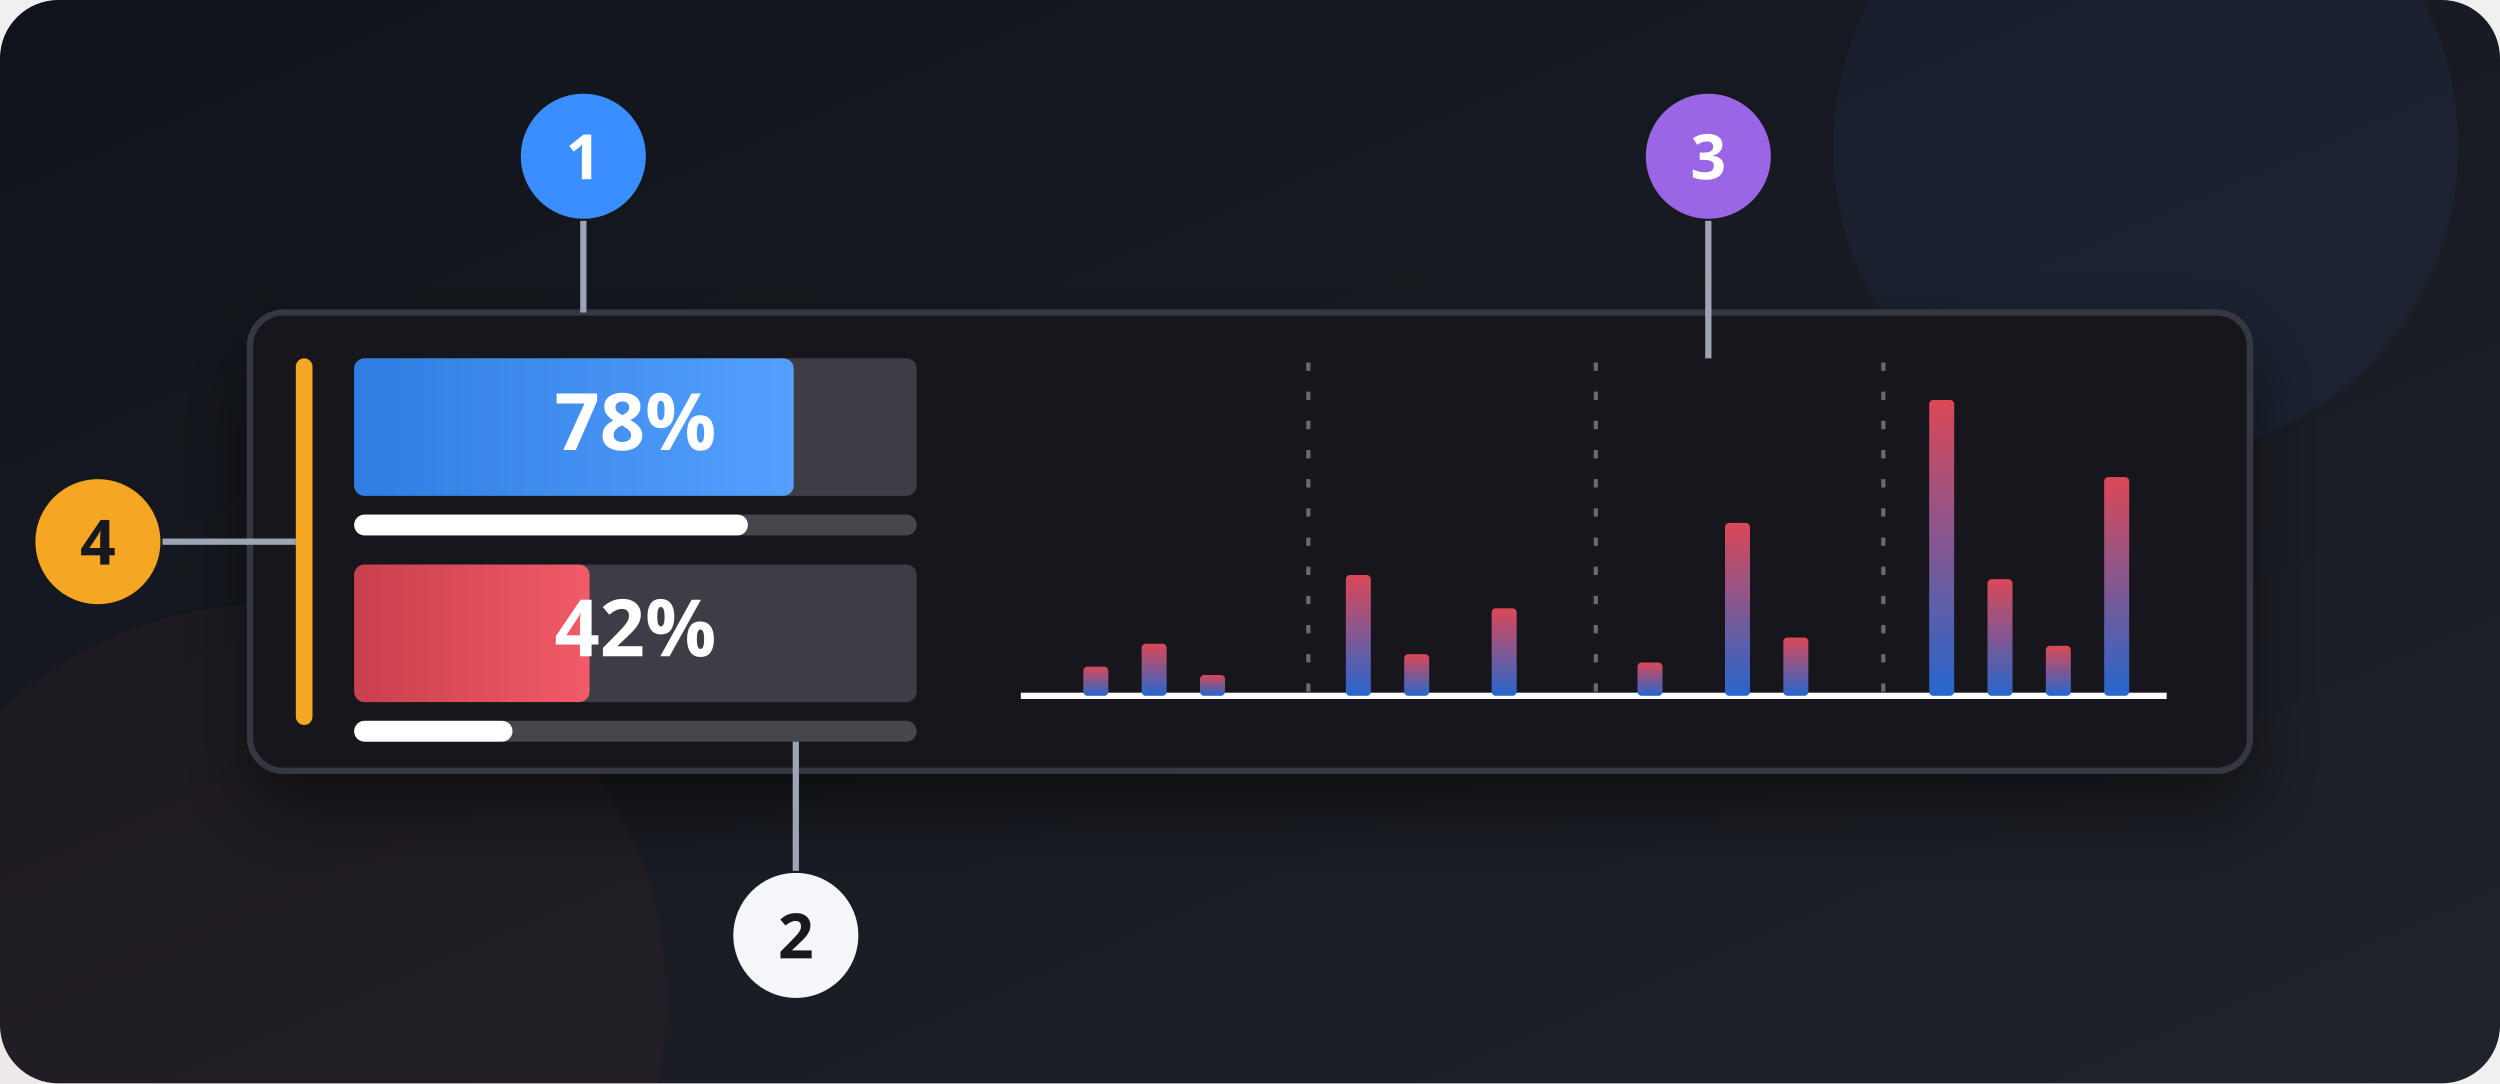
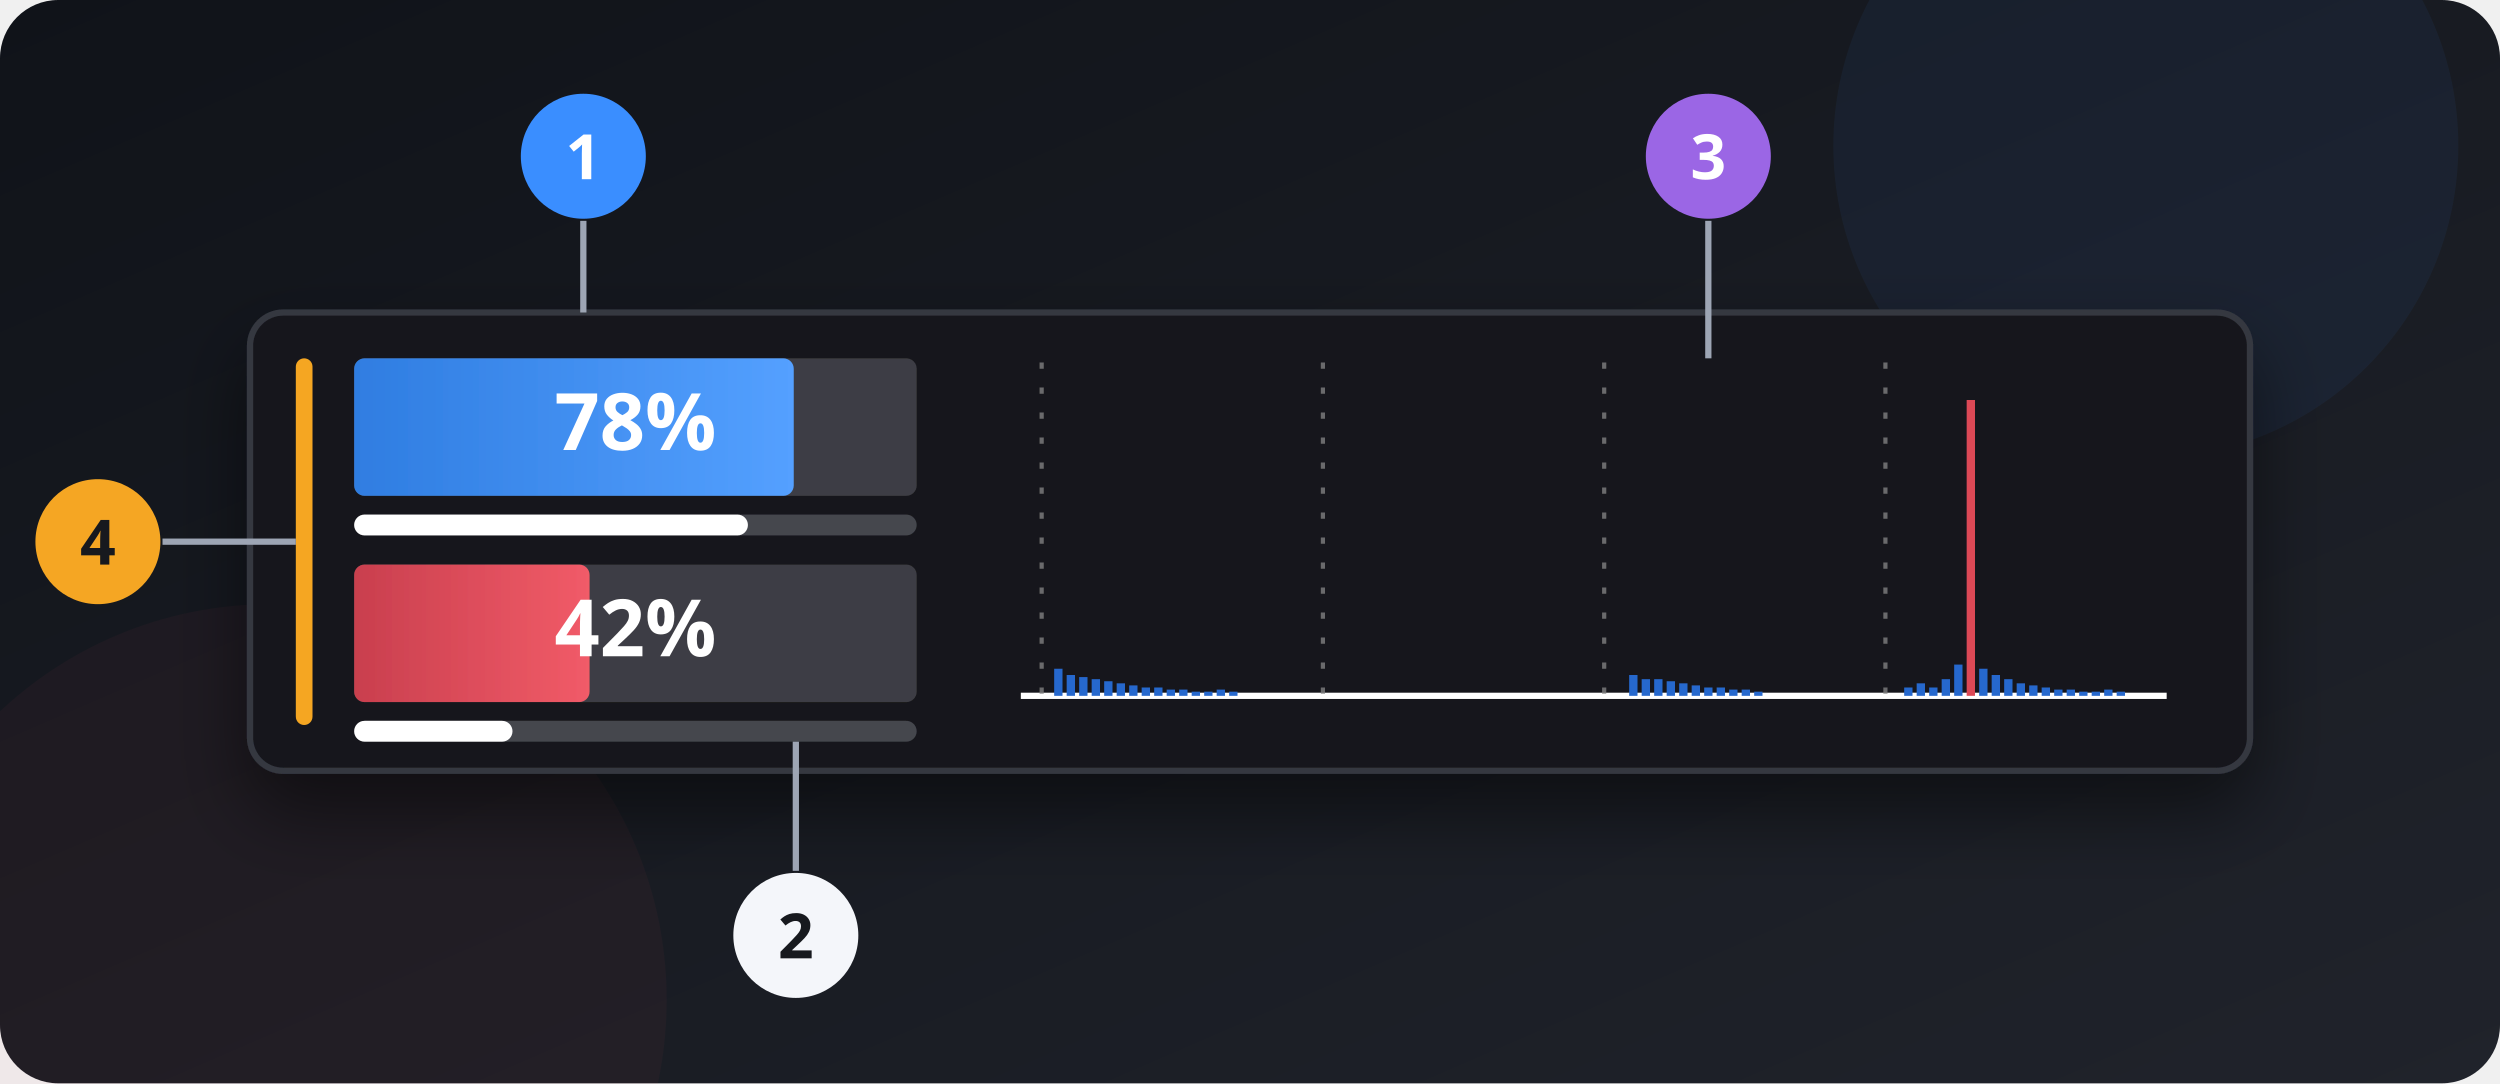
<svg xmlns="http://www.w3.org/2000/svg" width="1200" height="520" viewBox="0 0 1200 520" role="img" aria-labelledby="title description">
  <defs>
    <linearGradient id="background" x1="0" y1="0" x2="1" y2="1">
      <stop offset="0" stop-color="#101319" />
      <stop offset="1" stop-color="#20232B" />
    </linearGradient>
    <linearGradient id="blue" x1="0" y1="0" x2="1" y2="0">
      <stop offset="0" stop-color="#2F7DE1" />
      <stop offset="1" stop-color="#54A0FF" />
    </linearGradient>
    <linearGradient id="red" x1="0" y1="0" x2="1" y2="0">
      <stop offset="0" stop-color="#C93F4E" />
      <stop offset="1" stop-color="#F15B68" />
-     </linearGradient>
-     <linearGradient id="token" x1="0" y1="1" x2="0" y2="0">
-       <stop offset="0" stop-color="#2667CD" />
-       <stop offset="1" stop-color="#DC4856" />
    </linearGradient>
    <filter id="shadow" x="-20%" y="-30%" width="140%" height="170%">
      <feDropShadow dx="0" dy="18" stdDeviation="18" flood-color="#000000" flood-opacity="0.5" />
    </filter>
  </defs>
  <rect width="1200" height="520" rx="28" fill="url(#background)" />
  <circle cx="1030" cy="70" r="150" fill="#3A8EFF" opacity="0.06" />
  <circle cx="130" cy="480" r="190" fill="#DC4856" opacity="0.05" />
  <g filter="url(#shadow)">
    <rect x="120" y="150" width="960" height="220" rx="16" fill="#18181C" stroke="#343741" stroke-width="3" />
    <rect x="142" y="172" width="8" height="176" rx="4" fill="#F5A623" />
    <rect x="170" y="172" width="270" height="66" rx="5" fill="#3E3E44" />
    <rect x="170" y="172" width="211" height="66" rx="5" fill="url(#blue)" />
    <text x="305" y="216" fill="#FFFFFF" font-family="Segoe UI, sans-serif" font-size="38" font-weight="700" text-anchor="middle">78%</text>
    <rect x="170" y="247" width="270" height="10" rx="5" fill="#44464E" />
    <rect x="170" y="247" width="189" height="10" rx="5" fill="#FFFFFF" />
    <rect x="170" y="271" width="270" height="66" rx="5" fill="#3E3E44" />
    <rect x="170" y="271" width="113" height="66" rx="5" fill="url(#red)" />
    <text x="305" y="315" fill="#FFFFFF" font-family="Segoe UI, sans-serif" font-size="38" font-weight="700" text-anchor="middle">42%</text>
    <rect x="170" y="346" width="270" height="10" rx="5" fill="#44464E" />
    <rect x="170" y="346" width="76" height="10" rx="5" fill="#FFFFFF" />
    <line x1="490" y1="334" x2="1040" y2="334" stroke="#FFFFFF" stroke-width="3" />
-     <g stroke="#808080" stroke-width="2" stroke-dasharray="4 10" opacity="0.8">
-       <line x1="628" y1="174" x2="628" y2="334" />
-       <line x1="766" y1="174" x2="766" y2="334" />
-       <line x1="904" y1="174" x2="904" y2="334" />
+     <g stroke="#808080" stroke-width="2" stroke-dasharray="3 9" opacity="0.8">
+       <line x1="500" y1="174" x2="500" y2="334" />
+       <line x1="635" y1="174" x2="635" y2="334" />
+       <line x1="770" y1="174" x2="770" y2="334" />
+       <line x1="905" y1="174" x2="905" y2="334" />
    </g>
-     <g fill="url(#token)">
-       <rect x="520" y="320" width="12" height="14" rx="2" />
-       <rect x="548" y="309" width="12" height="25" rx="2" />
-       <rect x="576" y="324" width="12" height="10" rx="2" />
-       <rect x="646" y="276" width="12" height="58" rx="2" />
-       <rect x="674" y="314" width="12" height="20" rx="2" />
-       <rect x="716" y="292" width="12" height="42" rx="2" />
-       <rect x="786" y="318" width="12" height="16" rx="2" />
-       <rect x="828" y="251" width="12" height="83" rx="2" />
-       <rect x="856" y="306" width="12" height="28" rx="2" />
-       <rect x="926" y="192" width="12" height="142" rx="2" />
-       <rect x="954" y="278" width="12" height="56" rx="2" />
-       <rect x="982" y="310" width="12" height="24" rx="2" />
-       <rect x="1010" y="229" width="12" height="105" rx="2" />
+     <g fill="#2667CD">
+       <rect x="506" y="321" width="4" height="13" />
+       <rect x="512" y="324" width="4" height="10" />
+       <rect x="518" y="325" width="4" height="9" />
+       <rect x="524" y="326" width="4" height="8" />
+       <rect x="530" y="327" width="4" height="7" />
+       <rect x="536" y="328" width="4" height="6" />
+       <rect x="542" y="329" width="4" height="5" />
+       <rect x="548" y="330" width="4" height="4" />
+       <rect x="554" y="330" width="4" height="4" />
+       <rect x="560" y="331" width="4" height="3" />
+       <rect x="566" y="331" width="4" height="3" />
+       <rect x="572" y="332" width="4" height="2" />
+       <rect x="578" y="332" width="4" height="2" />
+       <rect x="584" y="331" width="4" height="3" />
+       <rect x="590" y="332" width="4" height="2" />
+       <rect x="782" y="324" width="4" height="10" />
+       <rect x="788" y="326" width="4" height="8" />
+       <rect x="794" y="326" width="4" height="8" />
+       <rect x="800" y="327" width="4" height="7" />
+       <rect x="806" y="328" width="4" height="6" />
+       <rect x="812" y="329" width="4" height="5" />
+       <rect x="818" y="330" width="4" height="4" />
+       <rect x="824" y="330" width="4" height="4" />
+       <rect x="830" y="331" width="4" height="3" />
+       <rect x="836" y="331" width="4" height="3" />
+       <rect x="842" y="332" width="4" height="2" />
+       <rect x="914" y="330" width="4" height="4" />
+       <rect x="920" y="328" width="4" height="6" />
+       <rect x="926" y="330" width="4" height="4" />
+       <rect x="932" y="326" width="4" height="8" />
+       <rect x="938" y="319" width="4" height="15" />
+       <rect x="950" y="321" width="4" height="13" />
+       <rect x="956" y="324" width="4" height="10" />
+       <rect x="962" y="326" width="4" height="8" />
+       <rect x="968" y="328" width="4" height="6" />
+       <rect x="974" y="329" width="4" height="5" />
+       <rect x="980" y="330" width="4" height="4" />
+       <rect x="986" y="331" width="4" height="3" />
+       <rect x="992" y="331" width="4" height="3" />
+       <rect x="998" y="332" width="4" height="2" />
+       <rect x="1004" y="332" width="4" height="2" />
+       <rect x="1010" y="331" width="4" height="3" />
+       <rect x="1016" y="332" width="4" height="2" />
+     </g>
+     <g fill="#DC4856">
+       <rect x="944" y="192" width="4" height="142" />
    </g>
  </g>
  <g fill="none" stroke="#9DA5B4" stroke-width="3">
    <path d="M280 106 L280 150" />
    <path d="M382 418 L382 356" />
    <path d="M820 106 L820 172" />
    <path d="M78 260 L142 260" />
  </g>
  <g font-family="Segoe UI, sans-serif" font-size="30" font-weight="700" text-anchor="middle">
    <circle cx="280" cy="75" r="30" fill="#3A8EFF" />
    <text x="280" y="86" fill="#FFFFFF">1</text>
    <circle cx="382" cy="449" r="30" fill="#F4F6FA" />
    <text x="382" y="460" fill="#17191E">2</text>
    <circle cx="820" cy="75" r="30" fill="#9B66E5" />
    <text x="820" y="86" fill="#FFFFFF">3</text>
    <circle cx="47" cy="260" r="30" fill="#F5A623" />
    <text x="47" y="271" fill="#17191E">4</text>
  </g>
</svg>
